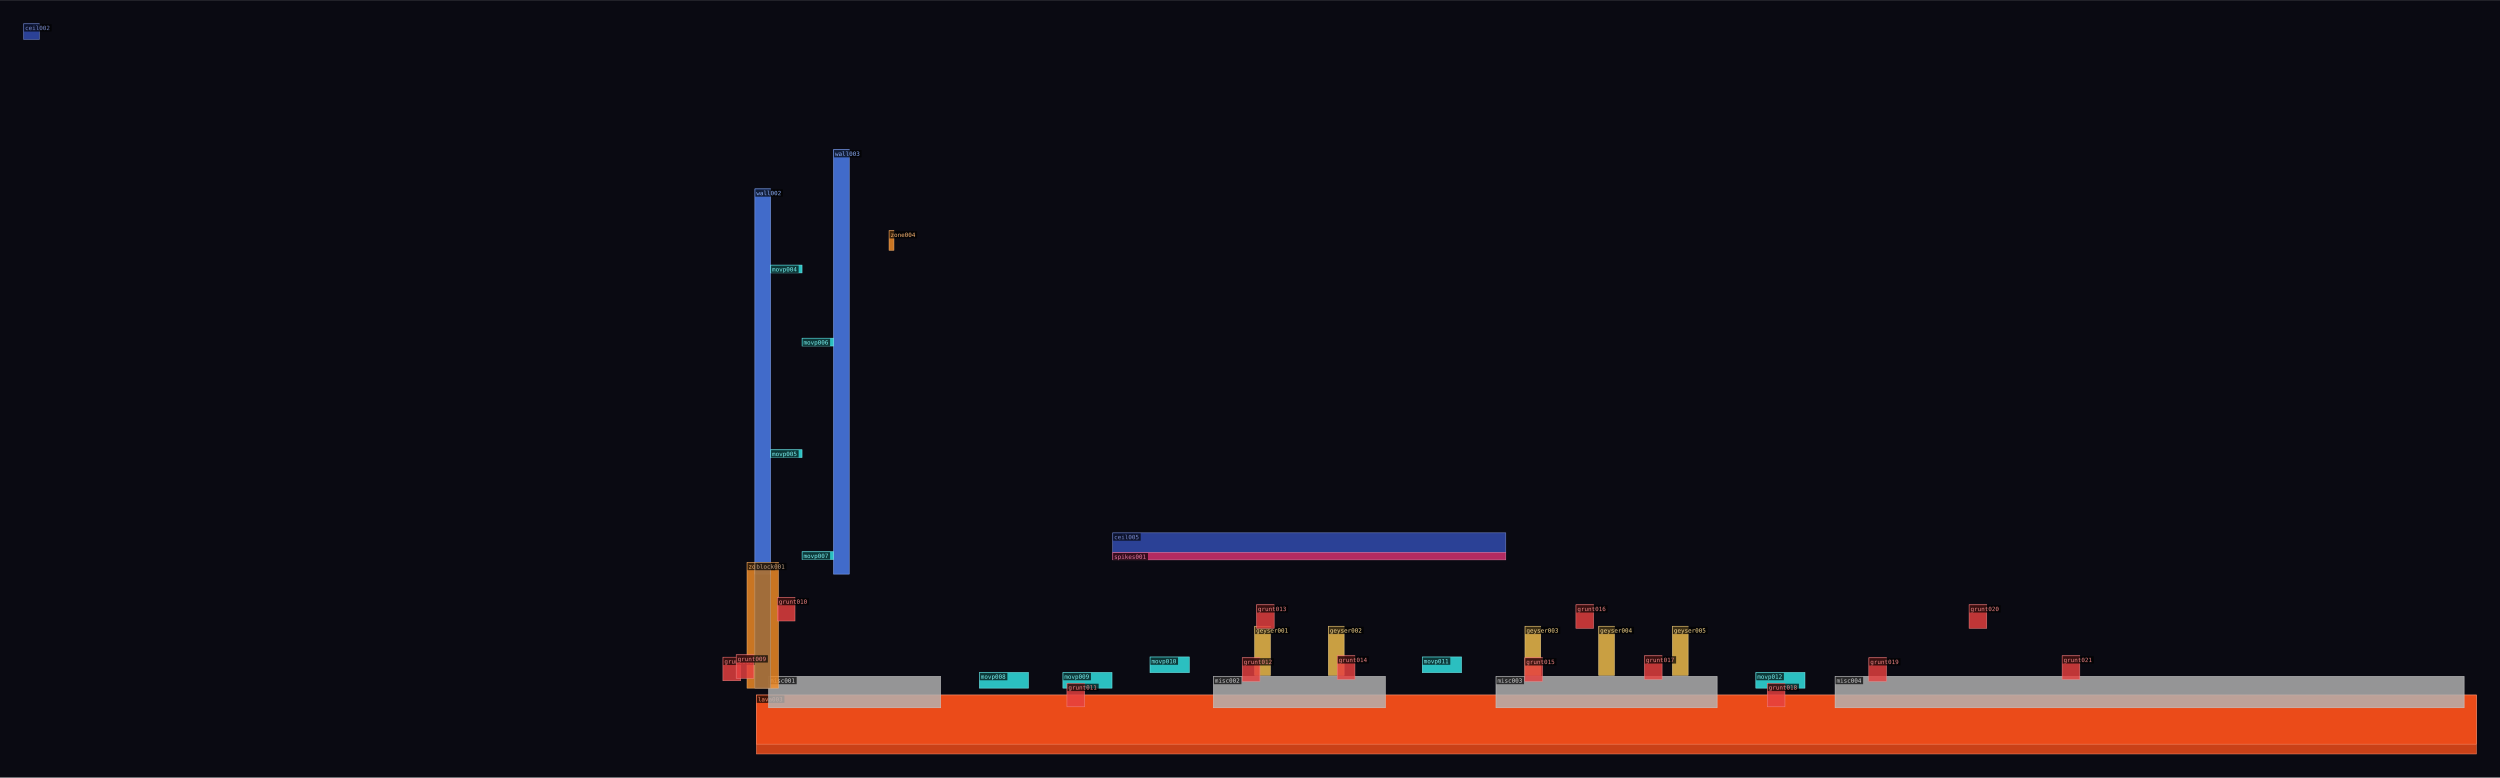
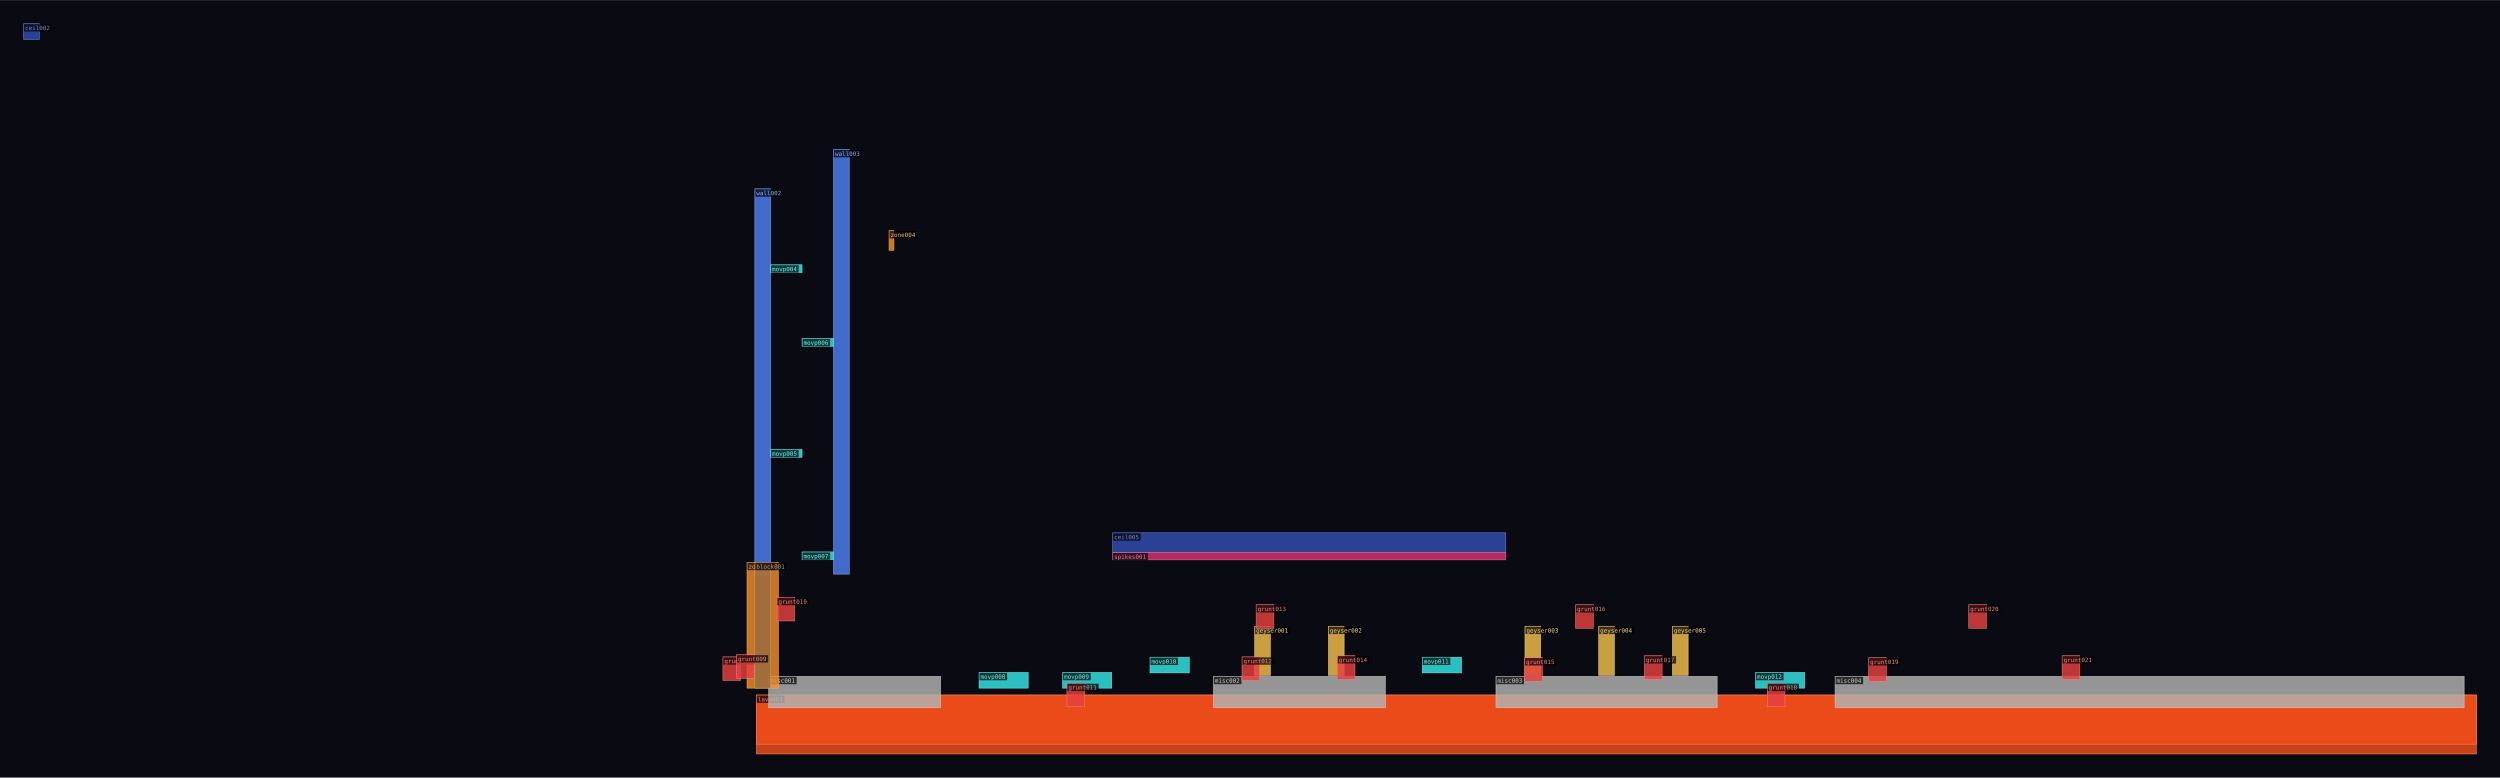
<svg xmlns="http://www.w3.org/2000/svg" viewBox="-128 -128 10174 3164" width="2800" height="871" font-family="monospace">
  <rect x="-128" y="-128" width="10174" height="3164" fill="#0a0a12" />
  <rect x="2950" y="2700" width="7000" height="240" fill="#f24d1a" fill-opacity="0.82" stroke="#f78b6a" stroke-width="2" />
  <rect x="2952" y="2702" width="112.16" height="30" fill="#000000" fill-opacity="0.7" />
  <text x="2956" y="2726" font-size="24" fill="#f78b6a">lava004</text>
  <rect x="2950" y="2700" width="7000" height="200" fill="#f24d1a" fill-opacity="0.82" stroke="#f78b6a" stroke-width="2" />
  <rect x="2952" y="2702" width="112.16" height="30" fill="#000000" fill-opacity="0.7" />
  <text x="2956" y="2726" font-size="24" fill="#f78b6a">lava003</text>
  <rect x="7340" y="2624" width="2560" height="128" fill="#b3b3b3" fill-opacity="0.82" stroke="#cdcdcd" stroke-width="2" />
  <rect x="7342" y="2626" width="112.16" height="30" fill="#000000" fill-opacity="0.7" />
  <text x="7346" y="2650" font-size="24" fill="#cdcdcd">misc004</text>
  <rect x="4400" y="2040" width="1600" height="80" fill="#334db3" fill-opacity="0.82" stroke="#7a8bcd" stroke-width="2" />
  <rect x="4402" y="2042" width="112.16" height="30" fill="#000000" fill-opacity="0.7" />
  <text x="4406" y="2066" font-size="24" fill="#7a8bcd">ceil005</text>
  <rect x="5960" y="2624" width="900" height="128" fill="#b3b3b3" fill-opacity="0.82" stroke="#cdcdcd" stroke-width="2" />
  <rect x="5962" y="2626" width="112.16" height="30" fill="#000000" fill-opacity="0.7" />
  <text x="5966" y="2650" font-size="24" fill="#cdcdcd">misc003</text>
  <rect x="3264" y="480" width="64" height="1728" fill="#4d80f2" fill-opacity="0.82" stroke="#8bacf7" stroke-width="2" />
  <rect x="3266" y="482" width="112.16" height="30" fill="#000000" fill-opacity="0.7" />
  <text x="3270" y="506" font-size="24" fill="#8bacf7">wall003</text>
  <rect x="2944" y="640" width="64" height="1568" fill="#4d80f2" fill-opacity="0.82" stroke="#8bacf7" stroke-width="2" />
  <rect x="2946" y="642" width="112.16" height="30" fill="#000000" fill-opacity="0.7" />
  <text x="2950" y="666" font-size="24" fill="#8bacf7">wall002</text>
  <rect x="4810" y="2624" width="700" height="128" fill="#b3b3b3" fill-opacity="0.82" stroke="#cdcdcd" stroke-width="2" />
  <rect x="4812" y="2626" width="112.16" height="30" fill="#000000" fill-opacity="0.7" />
  <text x="4816" y="2650" font-size="24" fill="#cdcdcd">misc002</text>
  <rect x="3000" y="2624" width="700" height="128" fill="#b3b3b3" fill-opacity="0.82" stroke="#cdcdcd" stroke-width="2" />
  <rect x="3002" y="2626" width="112.16" height="30" fill="#000000" fill-opacity="0.7" />
  <text x="3006" y="2650" font-size="24" fill="#cdcdcd">misc001</text>
  <rect x="2912" y="2160" width="128" height="512" fill="#f28c26" fill-opacity="0.82" stroke="#f7b472" stroke-width="2" />
  <rect x="2914" y="2162" width="112.16" height="30" fill="#000000" fill-opacity="0.7" />
  <text x="2918" y="2186" font-size="24" fill="#f7b472">zone003</text>
  <rect x="4400" y="2120" width="1600" height="30" fill="#d93373" fill-opacity="0.82" stroke="#e67aa4" stroke-width="2" />
  <rect x="4402" y="2122" width="141.92" height="30" fill="#000000" fill-opacity="0.7" />
  <text x="4406" y="2146" font-size="24" fill="#e67aa4">spikes001</text>
  <rect x="2944" y="2160" width="64" height="512" fill="#996b40" fill-opacity="0.82" stroke="#bd9f83" stroke-width="2" />
  <rect x="2946" y="2162" width="127.04" height="30" fill="#000000" fill-opacity="0.7" />
  <text x="2950" y="2186" font-size="24" fill="#bd9f83">block001</text>
  <rect x="4978" y="2420" width="64" height="200" fill="#f2bf4d" fill-opacity="0.82" stroke="#f7d68b" stroke-width="2" />
  <rect x="4980" y="2422" width="141.92" height="30" fill="#000000" fill-opacity="0.7" />
  <text x="4984" y="2446" font-size="24" fill="#f7d68b">geyser001</text>
  <rect x="5278" y="2420" width="64" height="200" fill="#f2bf4d" fill-opacity="0.82" stroke="#f7d68b" stroke-width="2" />
  <rect x="5280" y="2422" width="141.92" height="30" fill="#000000" fill-opacity="0.7" />
  <text x="5284" y="2446" font-size="24" fill="#f7d68b">geyser002</text>
  <rect x="6078" y="2420" width="64" height="200" fill="#f2bf4d" fill-opacity="0.82" stroke="#f7d68b" stroke-width="2" />
  <rect x="6080" y="2422" width="141.92" height="30" fill="#000000" fill-opacity="0.7" />
  <text x="6084" y="2446" font-size="24" fill="#f7d68b">geyser003</text>
  <rect x="6378" y="2420" width="64" height="200" fill="#f2bf4d" fill-opacity="0.82" stroke="#f7d68b" stroke-width="2" />
  <rect x="6380" y="2422" width="141.92" height="30" fill="#000000" fill-opacity="0.7" />
  <text x="6384" y="2446" font-size="24" fill="#f7d68b">geyser004</text>
  <rect x="6678" y="2420" width="64" height="200" fill="#f2bf4d" fill-opacity="0.82" stroke="#f7d68b" stroke-width="2" />
  <rect x="6680" y="2422" width="141.92" height="30" fill="#000000" fill-opacity="0.7" />
  <text x="6684" y="2446" font-size="24" fill="#f7d68b">geyser005</text>
-   <rect x="7017.5" y="2608" width="200" height="64" fill="#33e6e6" fill-opacity="0.82" stroke="#7aeeee" stroke-width="2" />
-   <rect x="7019.5" y="2610" width="112.16" height="30" fill="#000000" fill-opacity="0.7" />
-   <text x="7023.5" y="2634" font-size="24" fill="#7aeeee">movp012</text>
-   <rect x="4197.5" y="2608" width="200" height="64" fill="#33e6e6" fill-opacity="0.82" stroke="#7aeeee" stroke-width="2" />
-   <rect x="4199.5" y="2610" width="112.16" height="30" fill="#000000" fill-opacity="0.7" />
-   <text x="4203.5" y="2634" font-size="24" fill="#7aeeee">movp009</text>
-   <rect x="3857.5" y="2608" width="200" height="64" fill="#33e6e6" fill-opacity="0.82" stroke="#7aeeee" stroke-width="2" />
-   <rect x="3859.5" y="2610" width="112.16" height="30" fill="#000000" fill-opacity="0.7" />
-   <text x="3863.5" y="2634" font-size="24" fill="#7aeeee">movp008</text>
-   <rect x="4552" y="2545" width="160" height="64" fill="#33e6e6" fill-opacity="0.82" stroke="#7aeeee" stroke-width="2" />
-   <rect x="4554" y="2547" width="112.16" height="30" fill="#000000" fill-opacity="0.7" />
-   <text x="4558" y="2571" font-size="24" fill="#7aeeee">movp010</text>
-   <rect x="5660" y="2545" width="160" height="64" fill="#33e6e6" fill-opacity="0.82" stroke="#7aeeee" stroke-width="2" />
-   <rect x="5662" y="2547" width="112.16" height="30" fill="#000000" fill-opacity="0.7" />
-   <text x="5666" y="2571" font-size="24" fill="#7aeeee">movp011</text>
+   <rect x="7016.33" y="2608" width="200" height="64" fill="#33e6e6" fill-opacity="0.82" stroke="#7aeeee" stroke-width="2" />
+   <rect x="7018.33" y="2610" width="112.16" height="30" fill="#000000" fill-opacity="0.7" />
+   <text x="7022.33" y="2634" font-size="24" fill="#7aeeee">movp012</text>
+   <rect x="4196.33" y="2608" width="200" height="64" fill="#33e6e6" fill-opacity="0.82" stroke="#7aeeee" stroke-width="2" />
+   <rect x="4198.33" y="2610" width="112.16" height="30" fill="#000000" fill-opacity="0.7" />
+   <text x="4202.33" y="2634" font-size="24" fill="#7aeeee">movp009</text>
+   <rect x="3856.33" y="2608" width="200" height="64" fill="#33e6e6" fill-opacity="0.82" stroke="#7aeeee" stroke-width="2" />
+   <rect x="3858.33" y="2610" width="112.16" height="30" fill="#000000" fill-opacity="0.7" />
+   <text x="3862.33" y="2634" font-size="24" fill="#7aeeee">movp008</text>
+   <rect x="4552" y="2546" width="160" height="64" fill="#33e6e6" fill-opacity="0.82" stroke="#7aeeee" stroke-width="2" />
+   <rect x="4554" y="2548" width="112.16" height="30" fill="#000000" fill-opacity="0.7" />
+   <text x="4558" y="2572" font-size="24" fill="#7aeeee">movp010</text>
+   <rect x="5660" y="2546" width="160" height="64" fill="#33e6e6" fill-opacity="0.82" stroke="#7aeeee" stroke-width="2" />
+   <rect x="5662" y="2548" width="112.16" height="30" fill="#000000" fill-opacity="0.7" />
+   <text x="5666" y="2572" font-size="24" fill="#7aeeee">movp011</text>
  <rect x="8264" y="2539.94" width="72" height="96" fill="#e64040" fill-opacity="0.82" stroke="#ee8383" stroke-width="2" />
  <rect x="8266" y="2541.94" width="127.04" height="30" fill="#000000" fill-opacity="0.7" />
  <text x="8270" y="2565.94" font-size="24" fill="#ee8383">grunt021</text>
  <rect x="6564" y="2539.99" width="72" height="96" fill="#e64040" fill-opacity="0.82" stroke="#ee8383" stroke-width="2" />
  <rect x="6566" y="2541.99" width="127.04" height="30" fill="#000000" fill-opacity="0.7" />
  <text x="6570" y="2565.99" font-size="24" fill="#ee8383">grunt017</text>
  <rect x="5314" y="2539.94" width="72" height="96" fill="#e64040" fill-opacity="0.82" stroke="#ee8383" stroke-width="2" />
  <rect x="5316" y="2541.94" width="127.04" height="30" fill="#000000" fill-opacity="0.7" />
  <text x="5320" y="2565.94" font-size="24" fill="#ee8383">grunt014</text>
-   <rect x="7477.34" y="2547.93" width="72" height="96" fill="#e64040" fill-opacity="0.82" stroke="#ee8383" stroke-width="2" />
-   <rect x="7479.34" y="2549.93" width="127.04" height="30" fill="#000000" fill-opacity="0.7" />
-   <text x="7483.34" y="2573.93" font-size="24" fill="#ee8383">grunt019</text>
-   <rect x="6077.34" y="2547.93" width="72" height="96" fill="#e64040" fill-opacity="0.82" stroke="#ee8383" stroke-width="2" />
-   <rect x="6079.34" y="2549.93" width="127.04" height="30" fill="#000000" fill-opacity="0.7" />
-   <text x="6083.34" y="2573.93" font-size="24" fill="#ee8383">grunt015</text>
-   <rect x="4985.34" y="2332.44" width="72" height="96" fill="#e64040" fill-opacity="0.82" stroke="#ee8383" stroke-width="2" />
-   <rect x="4987.34" y="2334.44" width="127.04" height="30" fill="#000000" fill-opacity="0.7" />
-   <text x="4991.34" y="2358.44" font-size="24" fill="#ee8383">grunt013</text>
-   <rect x="6285.34" y="2332.44" width="72" height="96" fill="#e64040" fill-opacity="0.82" stroke="#ee8383" stroke-width="2" />
-   <rect x="6287.34" y="2334.44" width="127.04" height="30" fill="#000000" fill-opacity="0.7" />
-   <text x="6291.34" y="2358.44" font-size="24" fill="#ee8383">grunt016</text>
-   <rect x="7885.34" y="2332.44" width="72" height="96" fill="#e64040" fill-opacity="0.82" stroke="#ee8383" stroke-width="2" />
-   <rect x="7887.34" y="2334.44" width="127.04" height="30" fill="#000000" fill-opacity="0.7" />
-   <text x="7891.34" y="2358.44" font-size="24" fill="#ee8383">grunt020</text>
+   <rect x="7476.5" y="2547.93" width="72" height="96" fill="#e64040" fill-opacity="0.82" stroke="#ee8383" stroke-width="2" />
+   <rect x="7478.5" y="2549.93" width="127.04" height="30" fill="#000000" fill-opacity="0.7" />
+   <text x="7482.5" y="2573.93" font-size="24" fill="#ee8383">grunt019</text>
+   <rect x="6076.5" y="2547.93" width="72" height="96" fill="#e64040" fill-opacity="0.82" stroke="#ee8383" stroke-width="2" />
+   <rect x="6078.5" y="2549.93" width="127.04" height="30" fill="#000000" fill-opacity="0.7" />
+   <text x="6082.5" y="2573.93" font-size="24" fill="#ee8383">grunt015</text>
+   <rect x="4984" y="2332.39" width="72" height="96" fill="#e64040" fill-opacity="0.82" stroke="#ee8383" stroke-width="2" />
+   <rect x="4986" y="2334.39" width="127.04" height="30" fill="#000000" fill-opacity="0.7" />
+   <text x="4990" y="2358.39" font-size="24" fill="#ee8383">grunt013</text>
+   <rect x="6284" y="2332.39" width="72" height="96" fill="#e64040" fill-opacity="0.82" stroke="#ee8383" stroke-width="2" />
+   <rect x="6286" y="2334.39" width="127.04" height="30" fill="#000000" fill-opacity="0.7" />
+   <text x="6290" y="2358.39" font-size="24" fill="#ee8383">grunt016</text>
+   <rect x="7884" y="2332.39" width="72" height="96" fill="#e64040" fill-opacity="0.82" stroke="#ee8383" stroke-width="2" />
+   <rect x="7886" y="2334.39" width="127.04" height="30" fill="#000000" fill-opacity="0.7" />
+   <text x="7890" y="2358.39" font-size="24" fill="#ee8383">grunt020</text>
  <rect x="4214" y="2652" width="72" height="96" fill="#e64040" fill-opacity="0.82" stroke="#ee8383" stroke-width="2" />
  <rect x="4216" y="2654" width="127.04" height="30" fill="#000000" fill-opacity="0.7" />
  <text x="4220" y="2678" font-size="24" fill="#ee8383">grunt011</text>
  <rect x="7064" y="2652" width="72" height="96" fill="#e64040" fill-opacity="0.82" stroke="#ee8383" stroke-width="2" />
  <rect x="7066" y="2654" width="127.04" height="30" fill="#000000" fill-opacity="0.7" />
  <text x="7070" y="2678" font-size="24" fill="#ee8383">grunt018</text>
-   <rect x="4927.34" y="2547.93" width="72" height="96" fill="#e64040" fill-opacity="0.82" stroke="#ee8383" stroke-width="2" />
-   <rect x="4929.34" y="2549.93" width="127.04" height="30" fill="#000000" fill-opacity="0.7" />
-   <text x="4933.34" y="2573.93" font-size="24" fill="#ee8383">grunt012</text>
-   <rect x="3035.33" y="2302.74" width="72" height="96" fill="#e64040" fill-opacity="0.82" stroke="#ee8383" stroke-width="2" />
-   <rect x="3037.33" y="2304.74" width="127.04" height="30" fill="#000000" fill-opacity="0.7" />
-   <text x="3041.33" y="2328.74" font-size="24" fill="#ee8383">grunt010</text>
-   <rect x="2814" y="2545.99" width="72" height="96" fill="#e64040" fill-opacity="0.82" stroke="#ee8383" stroke-width="2" />
-   <rect x="2816" y="2547.99" width="127.04" height="30" fill="#000000" fill-opacity="0.7" />
-   <text x="2820" y="2571.99" font-size="24" fill="#ee8383">grunt008</text>
-   <rect x="2867.93" y="2535.93" width="72" height="96" fill="#e64040" fill-opacity="0.82" stroke="#ee8383" stroke-width="2" />
-   <rect x="2869.93" y="2537.93" width="127.04" height="30" fill="#000000" fill-opacity="0.7" />
-   <text x="2873.93" y="2561.93" font-size="24" fill="#ee8383">grunt009</text>
+   <rect x="4926.5" y="2544.67" width="72" height="96" fill="#e64040" fill-opacity="0.82" stroke="#ee8383" stroke-width="2" />
+   <rect x="4928.5" y="2546.67" width="127.04" height="30" fill="#000000" fill-opacity="0.7" />
+   <text x="4932.5" y="2570.67" font-size="24" fill="#ee8383">grunt012</text>
+   <rect x="3034" y="2302.65" width="72" height="96" fill="#e64040" fill-opacity="0.82" stroke="#ee8383" stroke-width="2" />
+   <rect x="3036" y="2304.65" width="127.04" height="30" fill="#000000" fill-opacity="0.7" />
+   <text x="3040" y="2328.65" font-size="24" fill="#ee8383">grunt010</text>
+   <rect x="2814" y="2544.67" width="72" height="96" fill="#e64040" fill-opacity="0.82" stroke="#ee8383" stroke-width="2" />
+   <rect x="2816" y="2546.67" width="127.04" height="30" fill="#000000" fill-opacity="0.7" />
+   <text x="2820" y="2570.67" font-size="24" fill="#ee8383">grunt008</text>
+   <rect x="2869.26" y="2535.93" width="72" height="96" fill="#e64040" fill-opacity="0.82" stroke="#ee8383" stroke-width="2" />
+   <rect x="2871.26" y="2537.93" width="127.04" height="30" fill="#000000" fill-opacity="0.7" />
+   <text x="2875.26" y="2561.93" font-size="24" fill="#ee8383">grunt009</text>
  <rect x="-32" y="-32" width="64" height="64" fill="#334db3" fill-opacity="0.82" stroke="#7a8bcd" stroke-width="2" />
  <rect x="-30" y="-30" width="112.16" height="30" fill="#000000" fill-opacity="0.7" />
  <text x="-26" y="-6" font-size="24" fill="#7a8bcd">ceil002</text>
-   <rect x="3136" y="2116.5" width="128" height="32" fill="#33e6e6" fill-opacity="0.82" stroke="#7aeeee" stroke-width="2" />
-   <rect x="3138" y="2118.5" width="112.16" height="30" fill="#000000" fill-opacity="0.7" />
-   <text x="3142" y="2142.5" font-size="24" fill="#7aeeee">movp007</text>
-   <rect x="3008" y="1701.5" width="128" height="32" fill="#33e6e6" fill-opacity="0.82" stroke="#7aeeee" stroke-width="2" />
-   <rect x="3010" y="1703.5" width="112.16" height="30" fill="#000000" fill-opacity="0.7" />
-   <text x="3014" y="1727.5" font-size="24" fill="#7aeeee">movp005</text>
-   <rect x="3136" y="1247.75" width="128" height="32" fill="#33e6e6" fill-opacity="0.82" stroke="#7aeeee" stroke-width="2" />
-   <rect x="3138" y="1249.75" width="112.16" height="30" fill="#000000" fill-opacity="0.7" />
-   <text x="3142" y="1273.75" font-size="24" fill="#7aeeee">movp006</text>
-   <rect x="3008" y="950.25" width="128" height="32" fill="#33e6e6" fill-opacity="0.82" stroke="#7aeeee" stroke-width="2" />
-   <rect x="3010" y="952.25" width="112.16" height="30" fill="#000000" fill-opacity="0.7" />
-   <text x="3014" y="976.25" font-size="24" fill="#7aeeee">movp004</text>
+   <rect x="3136" y="2117.67" width="128" height="32" fill="#33e6e6" fill-opacity="0.82" stroke="#7aeeee" stroke-width="2" />
+   <rect x="3138" y="2119.67" width="112.16" height="30" fill="#000000" fill-opacity="0.7" />
+   <text x="3142" y="2143.67" font-size="24" fill="#7aeeee">movp007</text>
+   <rect x="3008" y="1700.33" width="128" height="32" fill="#33e6e6" fill-opacity="0.82" stroke="#7aeeee" stroke-width="2" />
+   <rect x="3010" y="1702.33" width="112.16" height="30" fill="#000000" fill-opacity="0.7" />
+   <text x="3014" y="1726.33" font-size="24" fill="#7aeeee">movp005</text>
+   <rect x="3136" y="1248.83" width="128" height="32" fill="#33e6e6" fill-opacity="0.82" stroke="#7aeeee" stroke-width="2" />
+   <rect x="3138" y="1250.83" width="112.16" height="30" fill="#000000" fill-opacity="0.7" />
+   <text x="3142" y="1274.83" font-size="24" fill="#7aeeee">movp006</text>
+   <rect x="3008" y="949.17" width="128" height="32" fill="#33e6e6" fill-opacity="0.82" stroke="#7aeeee" stroke-width="2" />
+   <rect x="3010" y="951.17" width="112.16" height="30" fill="#000000" fill-opacity="0.7" />
+   <text x="3014" y="975.17" font-size="24" fill="#7aeeee">movp004</text>
  <rect x="3490" y="810" width="20" height="80" fill="#f28c26" fill-opacity="0.82" stroke="#f7b472" stroke-width="2" />
  <rect x="3492" y="812" width="112.16" height="30" fill="#000000" fill-opacity="0.7" />
  <text x="3496" y="836" font-size="24" fill="#f7b472">zone004</text>
</svg>
